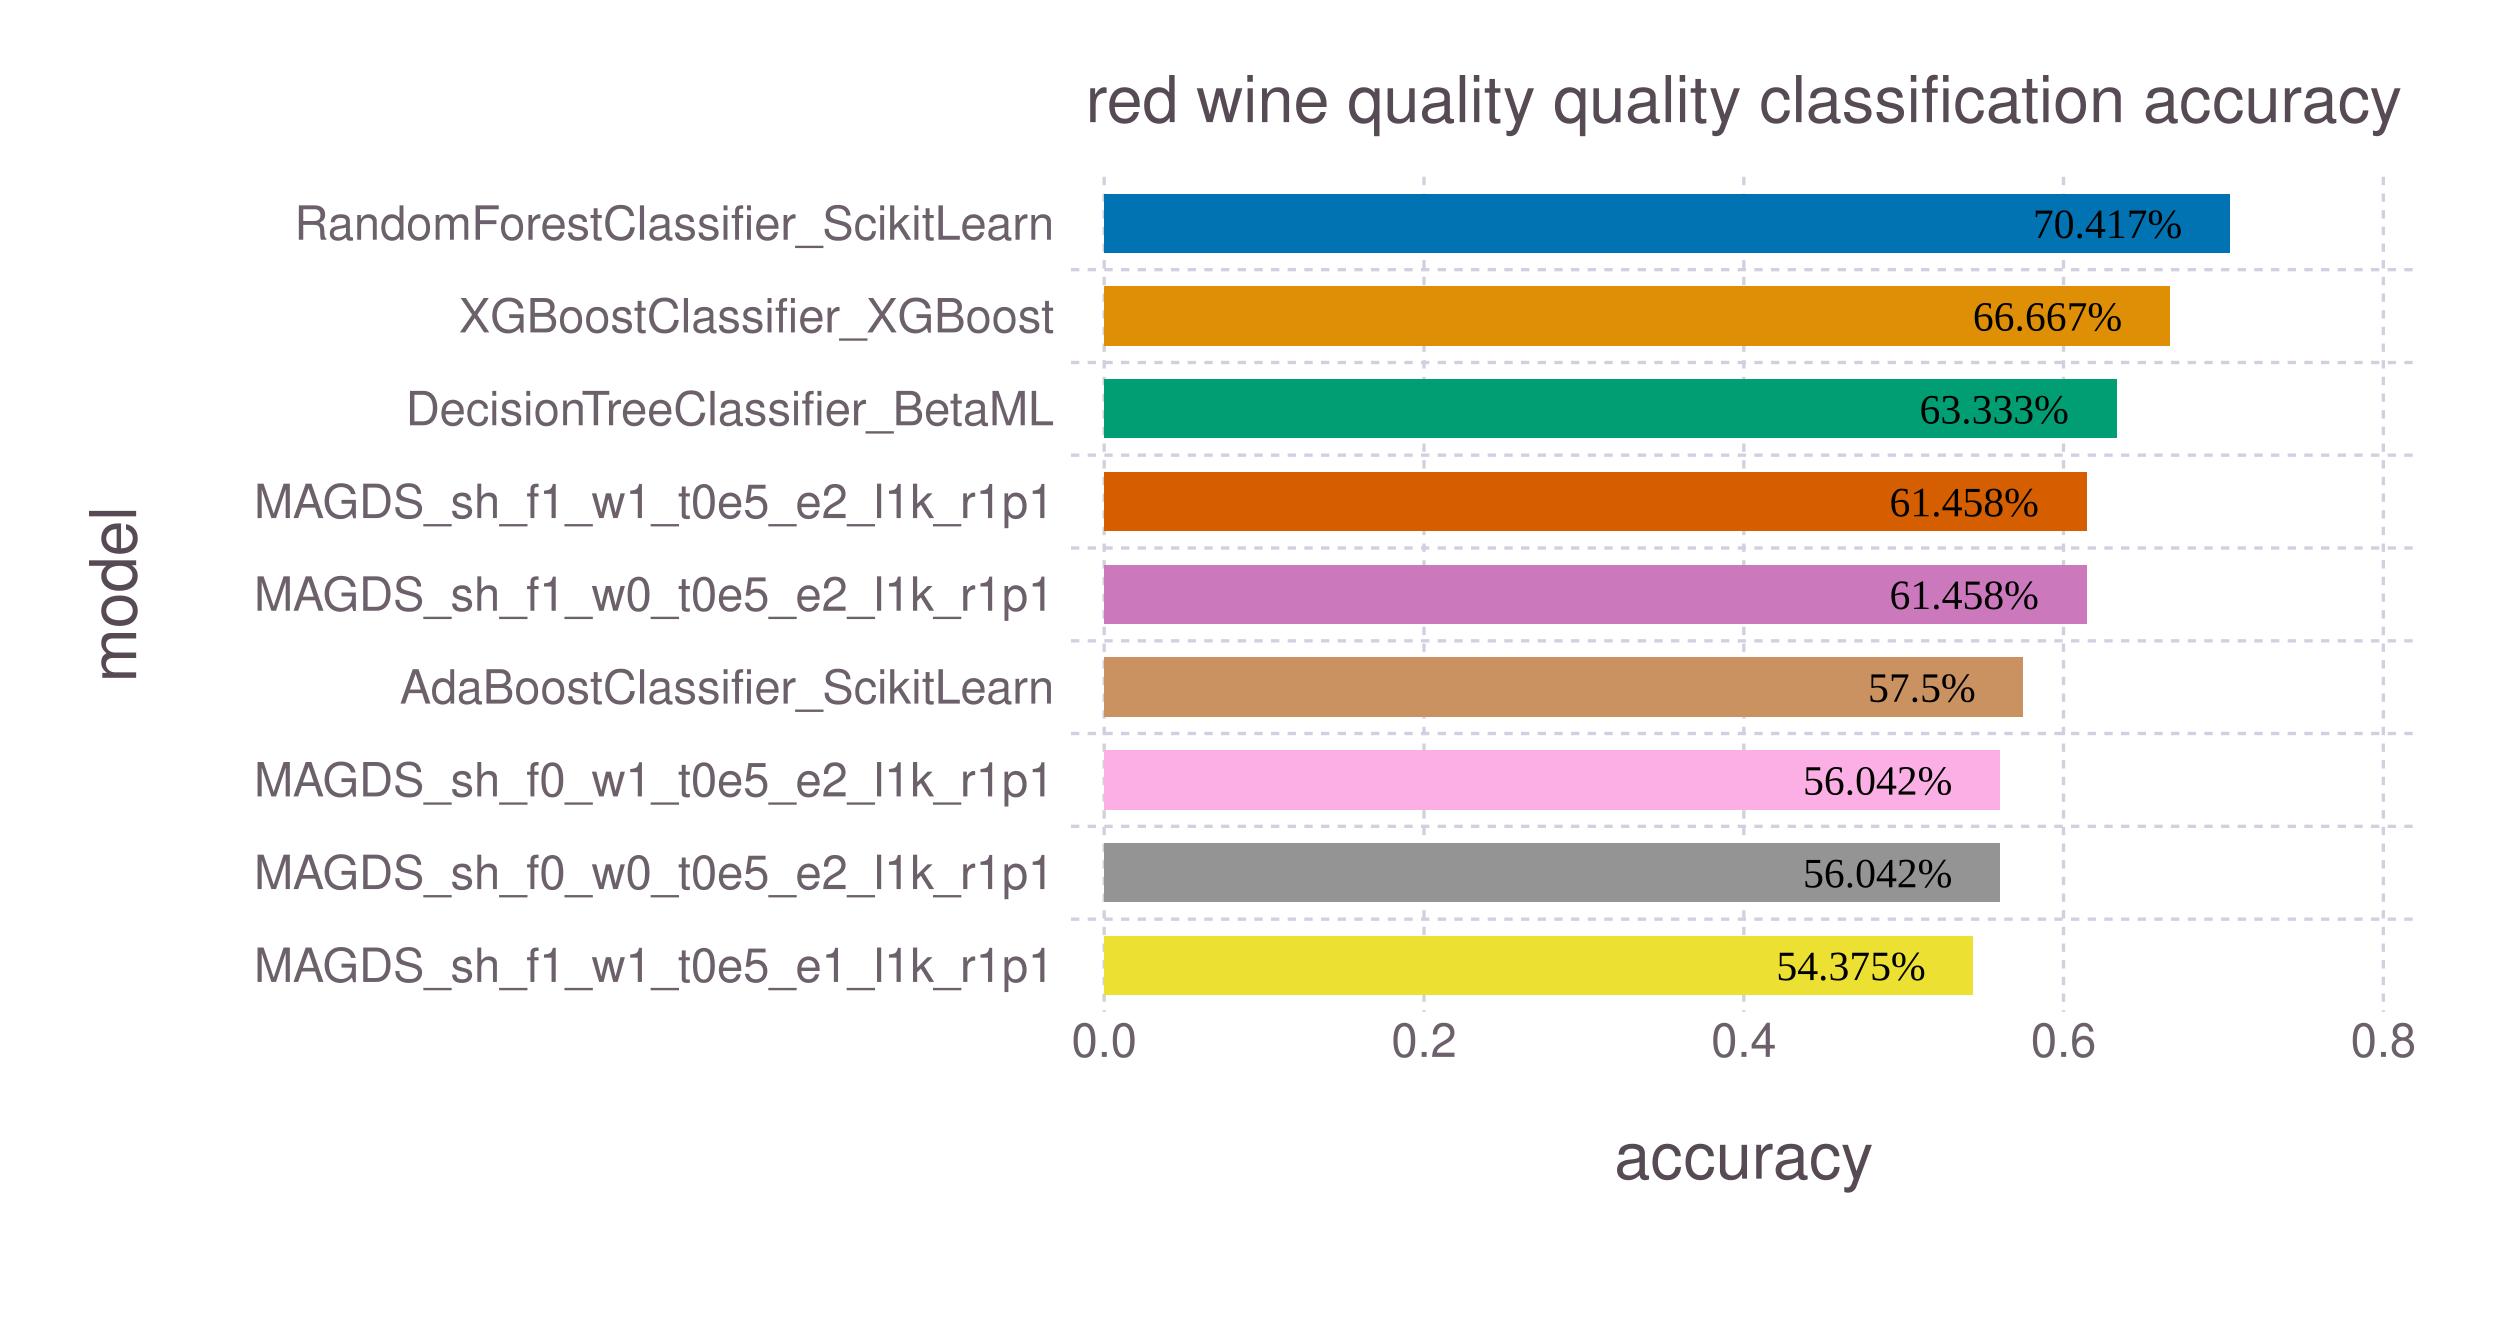
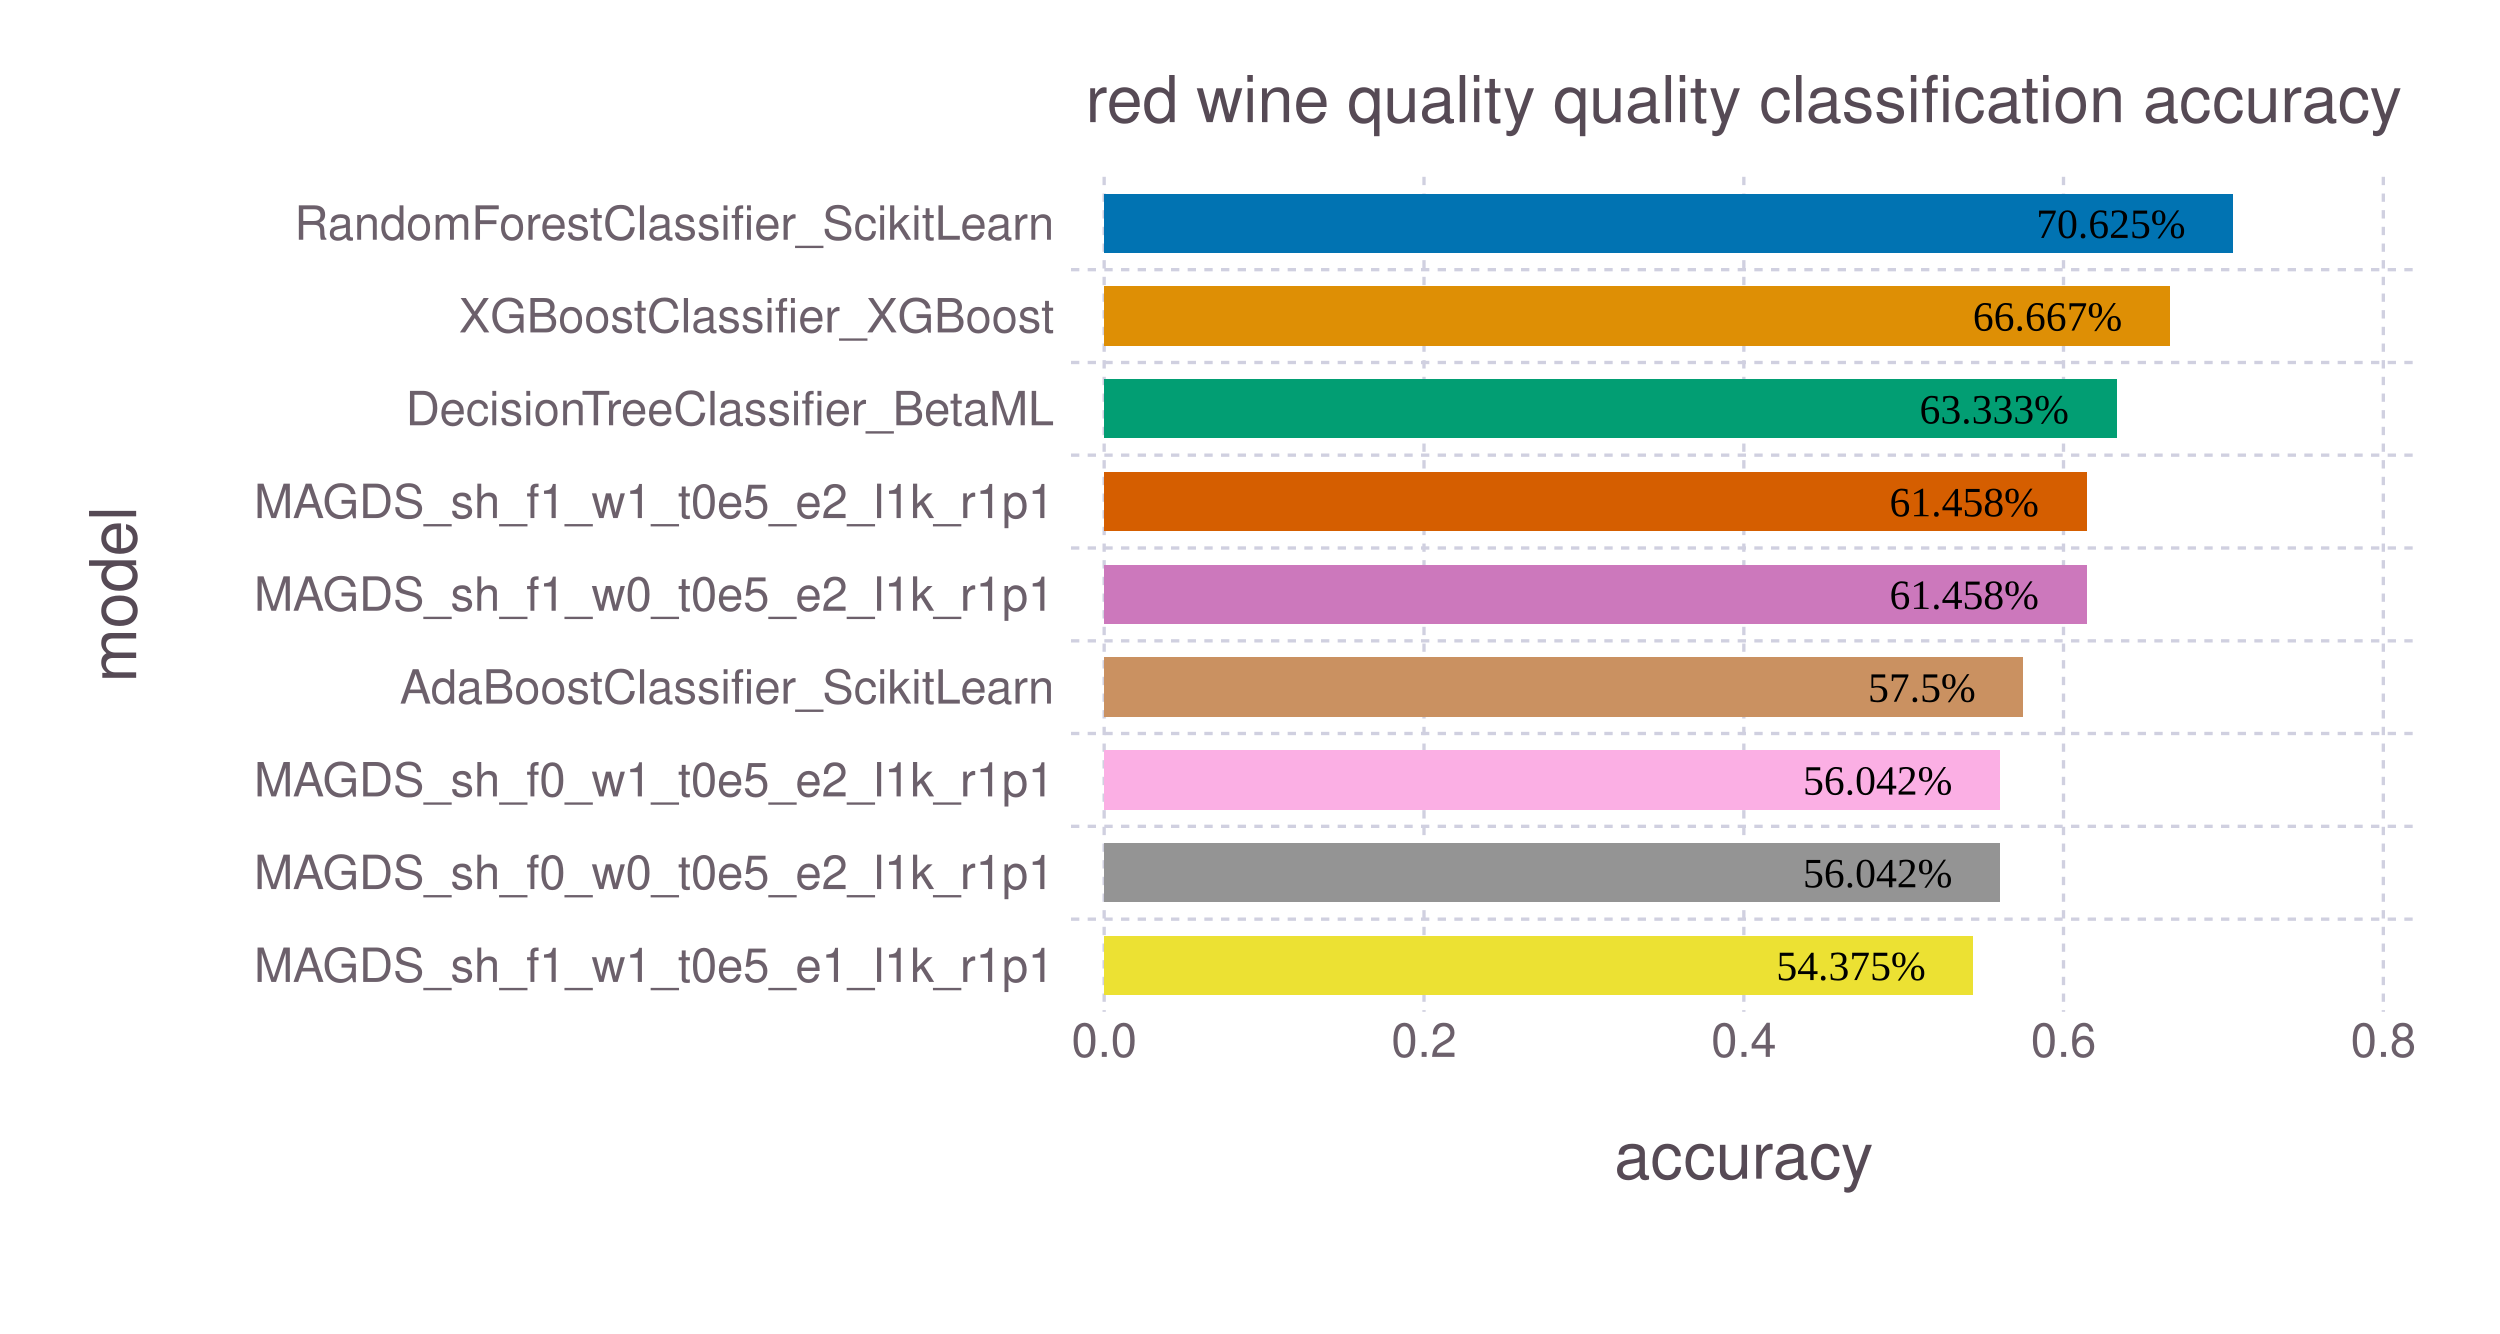
<svg xmlns="http://www.w3.org/2000/svg" version="1.2" width="150mm" height="80mm" viewBox="0 0 150 80" stroke="none" fill="#000000" stroke-width="0.3" font-size="3.88">
  <defs>
    <marker id="arrow" markerWidth="15" markerHeight="7" refX="5" refY="3.5" orient="auto" markerUnits="strokeWidth">
      <path d="M0,0 L15,3.5 L0,7 z" stroke="context-stroke" fill="context-stroke" />
    </marker>
  </defs>
-   <g class="plotroot xscalable" id="img-c4dadc2b-1">
-     <g font-size="3.88" font-family="'PT Sans','Helvetica Neue','Helvetica',sans-serif" fill="#564A55" stroke="#000000" stroke-opacity="0.000" id="img-c4dadc2b-2">
+   <g class="plotroot xscalable" id="img-fca99345-1">
+     <g font-size="3.88" font-family="'PT Sans','Helvetica Neue','Helvetica',sans-serif" fill="#564A55" stroke="#000000" stroke-opacity="0.000" id="img-fca99345-2">
      <g transform="translate(104.63,68.39)">
        <g class="primitive">
          <text text-anchor="middle" dy="0.6em">accuracy</text>
        </g>
      </g>
    </g>
-     <g class="guide xlabels" font-size="2.82" font-family="'PT Sans Caption','Helvetica Neue','Helvetica',sans-serif" fill="#6C606B" id="img-c4dadc2b-3">
+     <g class="guide xlabels" font-size="2.82" font-family="'PT Sans Caption','Helvetica Neue','Helvetica',sans-serif" fill="#6C606B" id="img-fca99345-3">
      <g transform="translate(66.25,61.72)">
        <g class="primitive">
          <text text-anchor="middle" dy="0.6em">0.0</text>
        </g>
      </g>
      <g transform="translate(85.44,61.72)">
        <g class="primitive">
          <text text-anchor="middle" dy="0.6em">0.2</text>
        </g>
      </g>
      <g transform="translate(104.63,61.72)">
        <g class="primitive">
          <text text-anchor="middle" dy="0.6em">0.4</text>
        </g>
      </g>
      <g transform="translate(123.81,61.72)">
        <g class="primitive">
          <text text-anchor="middle" dy="0.6em">0.6</text>
        </g>
      </g>
      <g transform="translate(143,61.72)">
        <g class="primitive">
          <text text-anchor="middle" dy="0.6em">0.8</text>
        </g>
      </g>
    </g>
-     <g clip-path="url(#img-c4dadc2b-4)">
-       <g id="img-c4dadc2b-5">
-         <g pointer-events="visible" stroke-width="0.3" fill="#000000" fill-opacity="0.000" stroke="#000000" stroke-opacity="0.000" class="guide background" id="img-c4dadc2b-6">
-           <g transform="translate(104.63,35.66)" id="img-c4dadc2b-7">
+     <g clip-path="url(#img-fca99345-4)">
+       <g id="img-fca99345-5">
+         <g pointer-events="visible" stroke-width="0.3" fill="#000000" fill-opacity="0.000" stroke="#000000" stroke-opacity="0.000" class="guide background" id="img-fca99345-6">
+           <g transform="translate(104.63,35.66)" id="img-fca99345-7">
            <path d="M-40.37,-25.05 L40.37,-25.05 40.37,25.05 -40.37,25.05  z" class="primitive" />
          </g>
        </g>
-         <g class="guide ygridlines xfixed" stroke-dasharray="0.5,0.5" stroke-width="0.2" stroke="#D0D0E0" id="img-c4dadc2b-8">
-           <g transform="translate(104.63,16.18)" id="img-c4dadc2b-9">
-             <path fill="none" d="M-40.37,0 L40.37,0 " class="primitive" />
-           </g>
-           <g transform="translate(104.63,21.75)" id="img-c4dadc2b-10">
-             <path fill="none" d="M-40.37,0 L40.37,0 " class="primitive" />
-           </g>
-           <g transform="translate(104.63,27.31)" id="img-c4dadc2b-11">
-             <path fill="none" d="M-40.37,0 L40.37,0 " class="primitive" />
-           </g>
-           <g transform="translate(104.63,32.88)" id="img-c4dadc2b-12">
-             <path fill="none" d="M-40.37,0 L40.37,0 " class="primitive" />
-           </g>
-           <g transform="translate(104.63,38.45)" id="img-c4dadc2b-13">
-             <path fill="none" d="M-40.37,0 L40.37,0 " class="primitive" />
-           </g>
-           <g transform="translate(104.63,44.01)" id="img-c4dadc2b-14">
-             <path fill="none" d="M-40.37,0 L40.37,0 " class="primitive" />
-           </g>
-           <g transform="translate(104.63,49.58)" id="img-c4dadc2b-15">
-             <path fill="none" d="M-40.37,0 L40.37,0 " class="primitive" />
-           </g>
-           <g transform="translate(104.63,55.15)" id="img-c4dadc2b-16">
-             <path fill="none" d="M-40.37,0 L40.37,0 " class="primitive" />
-           </g>
-         </g>
-         <g class="guide xgridlines yfixed" stroke-dasharray="0.5,0.5" stroke-width="0.2" stroke="#D0D0E0" id="img-c4dadc2b-17">
-           <g transform="translate(66.25,35.66)" id="img-c4dadc2b-18">
-             <path fill="none" d="M0,-25.05 L0,25.05 " class="primitive" />
-           </g>
-           <g transform="translate(85.44,35.66)" id="img-c4dadc2b-19">
-             <path fill="none" d="M0,-25.05 L0,25.05 " class="primitive" />
-           </g>
-           <g transform="translate(104.63,35.66)" id="img-c4dadc2b-20">
-             <path fill="none" d="M0,-25.05 L0,25.05 " class="primitive" />
-           </g>
-           <g transform="translate(123.81,35.66)" id="img-c4dadc2b-21">
-             <path fill="none" d="M0,-25.05 L0,25.05 " class="primitive" />
-           </g>
-           <g transform="translate(143,35.66)" id="img-c4dadc2b-22">
-             <path fill="none" d="M0,-25.05 L0,25.05 " class="primitive" />
-           </g>
-         </g>
-         <g class="plotpanel" id="img-c4dadc2b-23">
-           <g shape-rendering="crispEdges" stroke-width="0.3" id="img-c4dadc2b-24">
-             <g stroke="#000000" stroke-opacity="0.000" class="geometry" id="img-c4dadc2b-25">
-               <g transform="translate(92.33,57.93)" id="img-c4dadc2b-26" fill="#ECE133">
+         <g class="guide ygridlines xfixed" stroke-dasharray="0.5,0.5" stroke-width="0.2" stroke="#D0D0E0" id="img-fca99345-8">
+           <g transform="translate(104.63,16.18)" id="img-fca99345-9">
+             <path fill="none" d="M-40.37,0 L40.37,0 " class="primitive" />
+           </g>
+           <g transform="translate(104.63,21.75)" id="img-fca99345-10">
+             <path fill="none" d="M-40.37,0 L40.37,0 " class="primitive" />
+           </g>
+           <g transform="translate(104.63,27.31)" id="img-fca99345-11">
+             <path fill="none" d="M-40.37,0 L40.37,0 " class="primitive" />
+           </g>
+           <g transform="translate(104.63,32.88)" id="img-fca99345-12">
+             <path fill="none" d="M-40.37,0 L40.37,0 " class="primitive" />
+           </g>
+           <g transform="translate(104.63,38.45)" id="img-fca99345-13">
+             <path fill="none" d="M-40.37,0 L40.37,0 " class="primitive" />
+           </g>
+           <g transform="translate(104.63,44.01)" id="img-fca99345-14">
+             <path fill="none" d="M-40.37,0 L40.37,0 " class="primitive" />
+           </g>
+           <g transform="translate(104.63,49.58)" id="img-fca99345-15">
+             <path fill="none" d="M-40.37,0 L40.37,0 " class="primitive" />
+           </g>
+           <g transform="translate(104.63,55.15)" id="img-fca99345-16">
+             <path fill="none" d="M-40.37,0 L40.37,0 " class="primitive" />
+           </g>
+         </g>
+         <g class="guide xgridlines yfixed" stroke-dasharray="0.5,0.5" stroke-width="0.2" stroke="#D0D0E0" id="img-fca99345-17">
+           <g transform="translate(66.25,35.66)" id="img-fca99345-18">
+             <path fill="none" d="M0,-25.05 L0,25.05 " class="primitive" />
+           </g>
+           <g transform="translate(85.44,35.66)" id="img-fca99345-19">
+             <path fill="none" d="M0,-25.05 L0,25.05 " class="primitive" />
+           </g>
+           <g transform="translate(104.63,35.66)" id="img-fca99345-20">
+             <path fill="none" d="M0,-25.05 L0,25.05 " class="primitive" />
+           </g>
+           <g transform="translate(123.81,35.66)" id="img-fca99345-21">
+             <path fill="none" d="M0,-25.05 L0,25.05 " class="primitive" />
+           </g>
+           <g transform="translate(143,35.66)" id="img-fca99345-22">
+             <path fill="none" d="M0,-25.05 L0,25.05 " class="primitive" />
+           </g>
+         </g>
+         <g class="plotpanel" id="img-fca99345-23">
+           <g shape-rendering="crispEdges" stroke-width="0.3" id="img-fca99345-24">
+             <g stroke="#000000" stroke-opacity="0.000" class="geometry" id="img-fca99345-25">
+               <g transform="translate(92.33,57.93)" id="img-fca99345-26" fill="#ECE133">
                <path d="M-26.08,-1.78 L26.08,-1.78 26.08,1.78 -26.08,1.78  z" class="primitive" />
              </g>
-               <g transform="translate(93.13,52.36)" id="img-c4dadc2b-27" fill="#949494">
+               <g transform="translate(93.13,52.36)" id="img-fca99345-27" fill="#949494">
                <path d="M-26.88,-1.78 L26.88,-1.78 26.88,1.78 -26.88,1.78  z" class="primitive" />
              </g>
-               <g transform="translate(93.13,46.8)" id="img-c4dadc2b-28" fill="#FBAFE4">
+               <g transform="translate(93.13,46.8)" id="img-fca99345-28" fill="#FBAFE4">
                <path d="M-26.88,-1.78 L26.88,-1.78 26.88,1.78 -26.88,1.78  z" class="primitive" />
              </g>
-               <g transform="translate(93.83,41.23)" id="img-c4dadc2b-29" fill="#CA9161">
+               <g transform="translate(93.83,41.23)" id="img-fca99345-29" fill="#CA9161">
                <path d="M-27.58,-1.78 L27.58,-1.78 27.58,1.78 -27.58,1.78  z" class="primitive" />
              </g>
-               <g transform="translate(95.73,35.66)" id="img-c4dadc2b-30" fill="#CC78BC">
+               <g transform="translate(95.73,35.66)" id="img-fca99345-30" fill="#CC78BC">
                <path d="M-29.48,-1.78 L29.48,-1.78 29.48,1.78 -29.48,1.78  z" class="primitive" />
              </g>
-               <g transform="translate(95.73,30.1)" id="img-c4dadc2b-31" fill="#D55E00">
+               <g transform="translate(95.73,30.1)" id="img-fca99345-31" fill="#D55E00">
                <path d="M-29.48,-1.78 L29.48,-1.78 29.48,1.78 -29.48,1.78  z" class="primitive" />
              </g>
-               <g transform="translate(96.63,24.53)" id="img-c4dadc2b-32" fill="#029E73">
+               <g transform="translate(96.63,24.53)" id="img-fca99345-32" fill="#029E73">
                <path d="M-30.38,-1.78 L30.38,-1.78 30.38,1.78 -30.38,1.78  z" class="primitive" />
              </g>
-               <g transform="translate(98.23,18.96)" id="img-c4dadc2b-33" fill="#DE8F05">
+               <g transform="translate(98.23,18.96)" id="img-fca99345-33" fill="#DE8F05">
                <path d="M-31.98,-1.78 L31.98,-1.78 31.98,1.78 -31.98,1.78  z" class="primitive" />
              </g>
-               <g transform="translate(100.03,13.4)" id="img-c4dadc2b-34" fill="#0173B2">
-                 <path d="M-33.78,-1.78 L33.78,-1.78 33.78,1.78 -33.78,1.78  z" class="primitive" />
-               </g>
-             </g>
-           </g>
-         </g>
-         <g class="geometry" id="img-c4dadc2b-35">
-           <g fill="#000000" font-size="2.5" id="img-c4dadc2b-36">
-             <g transform="translate(130.93,13.4)" id="img-c4dadc2b-37">
-               <g class="primitive">
-                 <text text-anchor="end" dy="0.35em">70.417%</text>
-               </g>
-             </g>
-             <g transform="translate(127.33,18.96)" id="img-c4dadc2b-38">
+               <g transform="translate(100.13,13.4)" id="img-fca99345-34" fill="#0173B2">
+                 <path d="M-33.88,-1.78 L33.88,-1.78 33.88,1.78 -33.88,1.78  z" class="primitive" />
+               </g>
+             </g>
+           </g>
+         </g>
+         <g class="geometry" id="img-fca99345-35">
+           <g fill="#000000" font-size="2.5" id="img-fca99345-36">
+             <g transform="translate(131.13,13.4)" id="img-fca99345-37">
+               <g class="primitive">
+                 <text text-anchor="end" dy="0.35em">70.625%</text>
+               </g>
+             </g>
+             <g transform="translate(127.33,18.96)" id="img-fca99345-38">
              <g class="primitive">
                <text text-anchor="end" dy="0.35em">66.667%</text>
              </g>
            </g>
-             <g transform="translate(124.13,24.53)" id="img-c4dadc2b-39">
+             <g transform="translate(124.13,24.53)" id="img-fca99345-39">
              <g class="primitive">
                <text text-anchor="end" dy="0.35em">63.333%</text>
              </g>
            </g>
-             <g transform="translate(122.33,30.1)" id="img-c4dadc2b-40">
+             <g transform="translate(122.33,30.1)" id="img-fca99345-40">
              <g class="primitive">
                <text text-anchor="end" dy="0.35em">61.458%</text>
              </g>
            </g>
-             <g transform="translate(122.33,35.66)" id="img-c4dadc2b-41">
+             <g transform="translate(122.33,35.66)" id="img-fca99345-41">
              <g class="primitive">
                <text text-anchor="end" dy="0.35em">61.458%</text>
              </g>
            </g>
-             <g transform="translate(118.54,41.23)" id="img-c4dadc2b-42">
+             <g transform="translate(118.54,41.23)" id="img-fca99345-42">
              <g class="primitive">
                <text text-anchor="end" dy="0.35em">57.5%</text>
              </g>
            </g>
-             <g transform="translate(117.14,46.8)" id="img-c4dadc2b-43">
+             <g transform="translate(117.14,46.8)" id="img-fca99345-43">
              <g class="primitive">
                <text text-anchor="end" dy="0.35em">56.042%</text>
              </g>
            </g>
-             <g transform="translate(117.14,52.36)" id="img-c4dadc2b-44">
+             <g transform="translate(117.14,52.36)" id="img-fca99345-44">
              <g class="primitive">
                <text text-anchor="end" dy="0.35em">56.042%</text>
              </g>
            </g>
-             <g transform="translate(115.54,57.93)" id="img-c4dadc2b-45">
+             <g transform="translate(115.54,57.93)" id="img-fca99345-45">
              <g class="primitive">
                <text text-anchor="end" dy="0.35em">54.375%</text>
              </g>
            </g>
          </g>
        </g>
      </g>
    </g>
-     <g class="guide ylabels" font-size="2.82" font-family="'PT Sans Caption','Helvetica Neue','Helvetica',sans-serif" fill="#6C606B" id="img-c4dadc2b-46">
-       <g transform="translate(63.25,13.4)" id="img-c4dadc2b-47">
+     <g class="guide ylabels" font-size="2.82" font-family="'PT Sans Caption','Helvetica Neue','Helvetica',sans-serif" fill="#6C606B" id="img-fca99345-46">
+       <g transform="translate(63.25,13.4)" id="img-fca99345-47">
        <g class="primitive">
          <text text-anchor="end" dy="0.35em">RandomForestClassifier_ScikitLearn</text>
        </g>
      </g>
-       <g transform="translate(63.25,18.96)" id="img-c4dadc2b-48">
+       <g transform="translate(63.25,18.96)" id="img-fca99345-48">
        <g class="primitive">
          <text text-anchor="end" dy="0.35em">XGBoostClassifier_XGBoost</text>
        </g>
      </g>
-       <g transform="translate(63.25,24.53)" id="img-c4dadc2b-49">
+       <g transform="translate(63.25,24.53)" id="img-fca99345-49">
        <g class="primitive">
          <text text-anchor="end" dy="0.35em">DecisionTreeClassifier_BetaML</text>
        </g>
      </g>
-       <g transform="translate(63.25,30.1)" id="img-c4dadc2b-50">
+       <g transform="translate(63.25,30.1)" id="img-fca99345-50">
        <g class="primitive">
          <text text-anchor="end" dy="0.35em">MAGDS_sh_f1_w1_t0e5_e2_l1k_r1p1</text>
        </g>
      </g>
-       <g transform="translate(63.25,35.66)" id="img-c4dadc2b-51">
+       <g transform="translate(63.25,35.66)" id="img-fca99345-51">
        <g class="primitive">
          <text text-anchor="end" dy="0.35em">MAGDS_sh_f1_w0_t0e5_e2_l1k_r1p1</text>
        </g>
      </g>
-       <g transform="translate(63.25,41.23)" id="img-c4dadc2b-52">
+       <g transform="translate(63.25,41.23)" id="img-fca99345-52">
        <g class="primitive">
          <text text-anchor="end" dy="0.35em">AdaBoostClassifier_ScikitLearn</text>
        </g>
      </g>
-       <g transform="translate(63.25,46.8)" id="img-c4dadc2b-53">
+       <g transform="translate(63.25,46.8)" id="img-fca99345-53">
        <g class="primitive">
          <text text-anchor="end" dy="0.35em">MAGDS_sh_f0_w1_t0e5_e2_l1k_r1p1</text>
        </g>
      </g>
-       <g transform="translate(63.25,52.36)" id="img-c4dadc2b-54">
+       <g transform="translate(63.25,52.36)" id="img-fca99345-54">
        <g class="primitive">
          <text text-anchor="end" dy="0.35em">MAGDS_sh_f0_w0_t0e5_e2_l1k_r1p1</text>
        </g>
      </g>
-       <g transform="translate(63.25,57.93)" id="img-c4dadc2b-55">
+       <g transform="translate(63.25,57.93)" id="img-fca99345-55">
        <g class="primitive">
          <text text-anchor="end" dy="0.35em">MAGDS_sh_f1_w1_t0e5_e1_l1k_r1p1</text>
        </g>
      </g>
    </g>
-     <g font-size="3.88" font-family="'PT Sans','Helvetica Neue','Helvetica',sans-serif" fill="#564A55" stroke="#000000" stroke-opacity="0.000" id="img-c4dadc2b-56">
-       <g transform="translate(8.81,33.66)" id="img-c4dadc2b-57">
+     <g font-size="3.88" font-family="'PT Sans','Helvetica Neue','Helvetica',sans-serif" fill="#564A55" stroke="#000000" stroke-opacity="0.000" id="img-fca99345-56">
+       <g transform="translate(8.81,33.66)" id="img-fca99345-57">
        <g class="primitive">
          <text text-anchor="middle" dy="0.35em" transform="rotate(-90,0, 2)">model</text>
        </g>
      </g>
    </g>
-     <g font-size="3.88" font-family="'PT Sans','Helvetica Neue','Helvetica',sans-serif" fill="#564A55" stroke="#000000" stroke-opacity="0.000" id="img-c4dadc2b-58">
-       <g transform="translate(104.63,5)" id="img-c4dadc2b-59">
+     <g font-size="3.88" font-family="'PT Sans','Helvetica Neue','Helvetica',sans-serif" fill="#564A55" stroke="#000000" stroke-opacity="0.000" id="img-fca99345-58">
+       <g transform="translate(104.63,5)" id="img-fca99345-59">
        <g class="primitive">
          <text text-anchor="middle" dy="0.6em">red wine quality quality classification accuracy</text>
        </g>
      </g>
    </g>
  </g>
  <defs>
-     <clipPath id="img-c4dadc2b-4">
+     <clipPath id="img-fca99345-4">
      <path d="M64.25,10.61 L145,10.61 145,60.72 64.25,60.72 " />
    </clipPath>
  </defs>
</svg>
